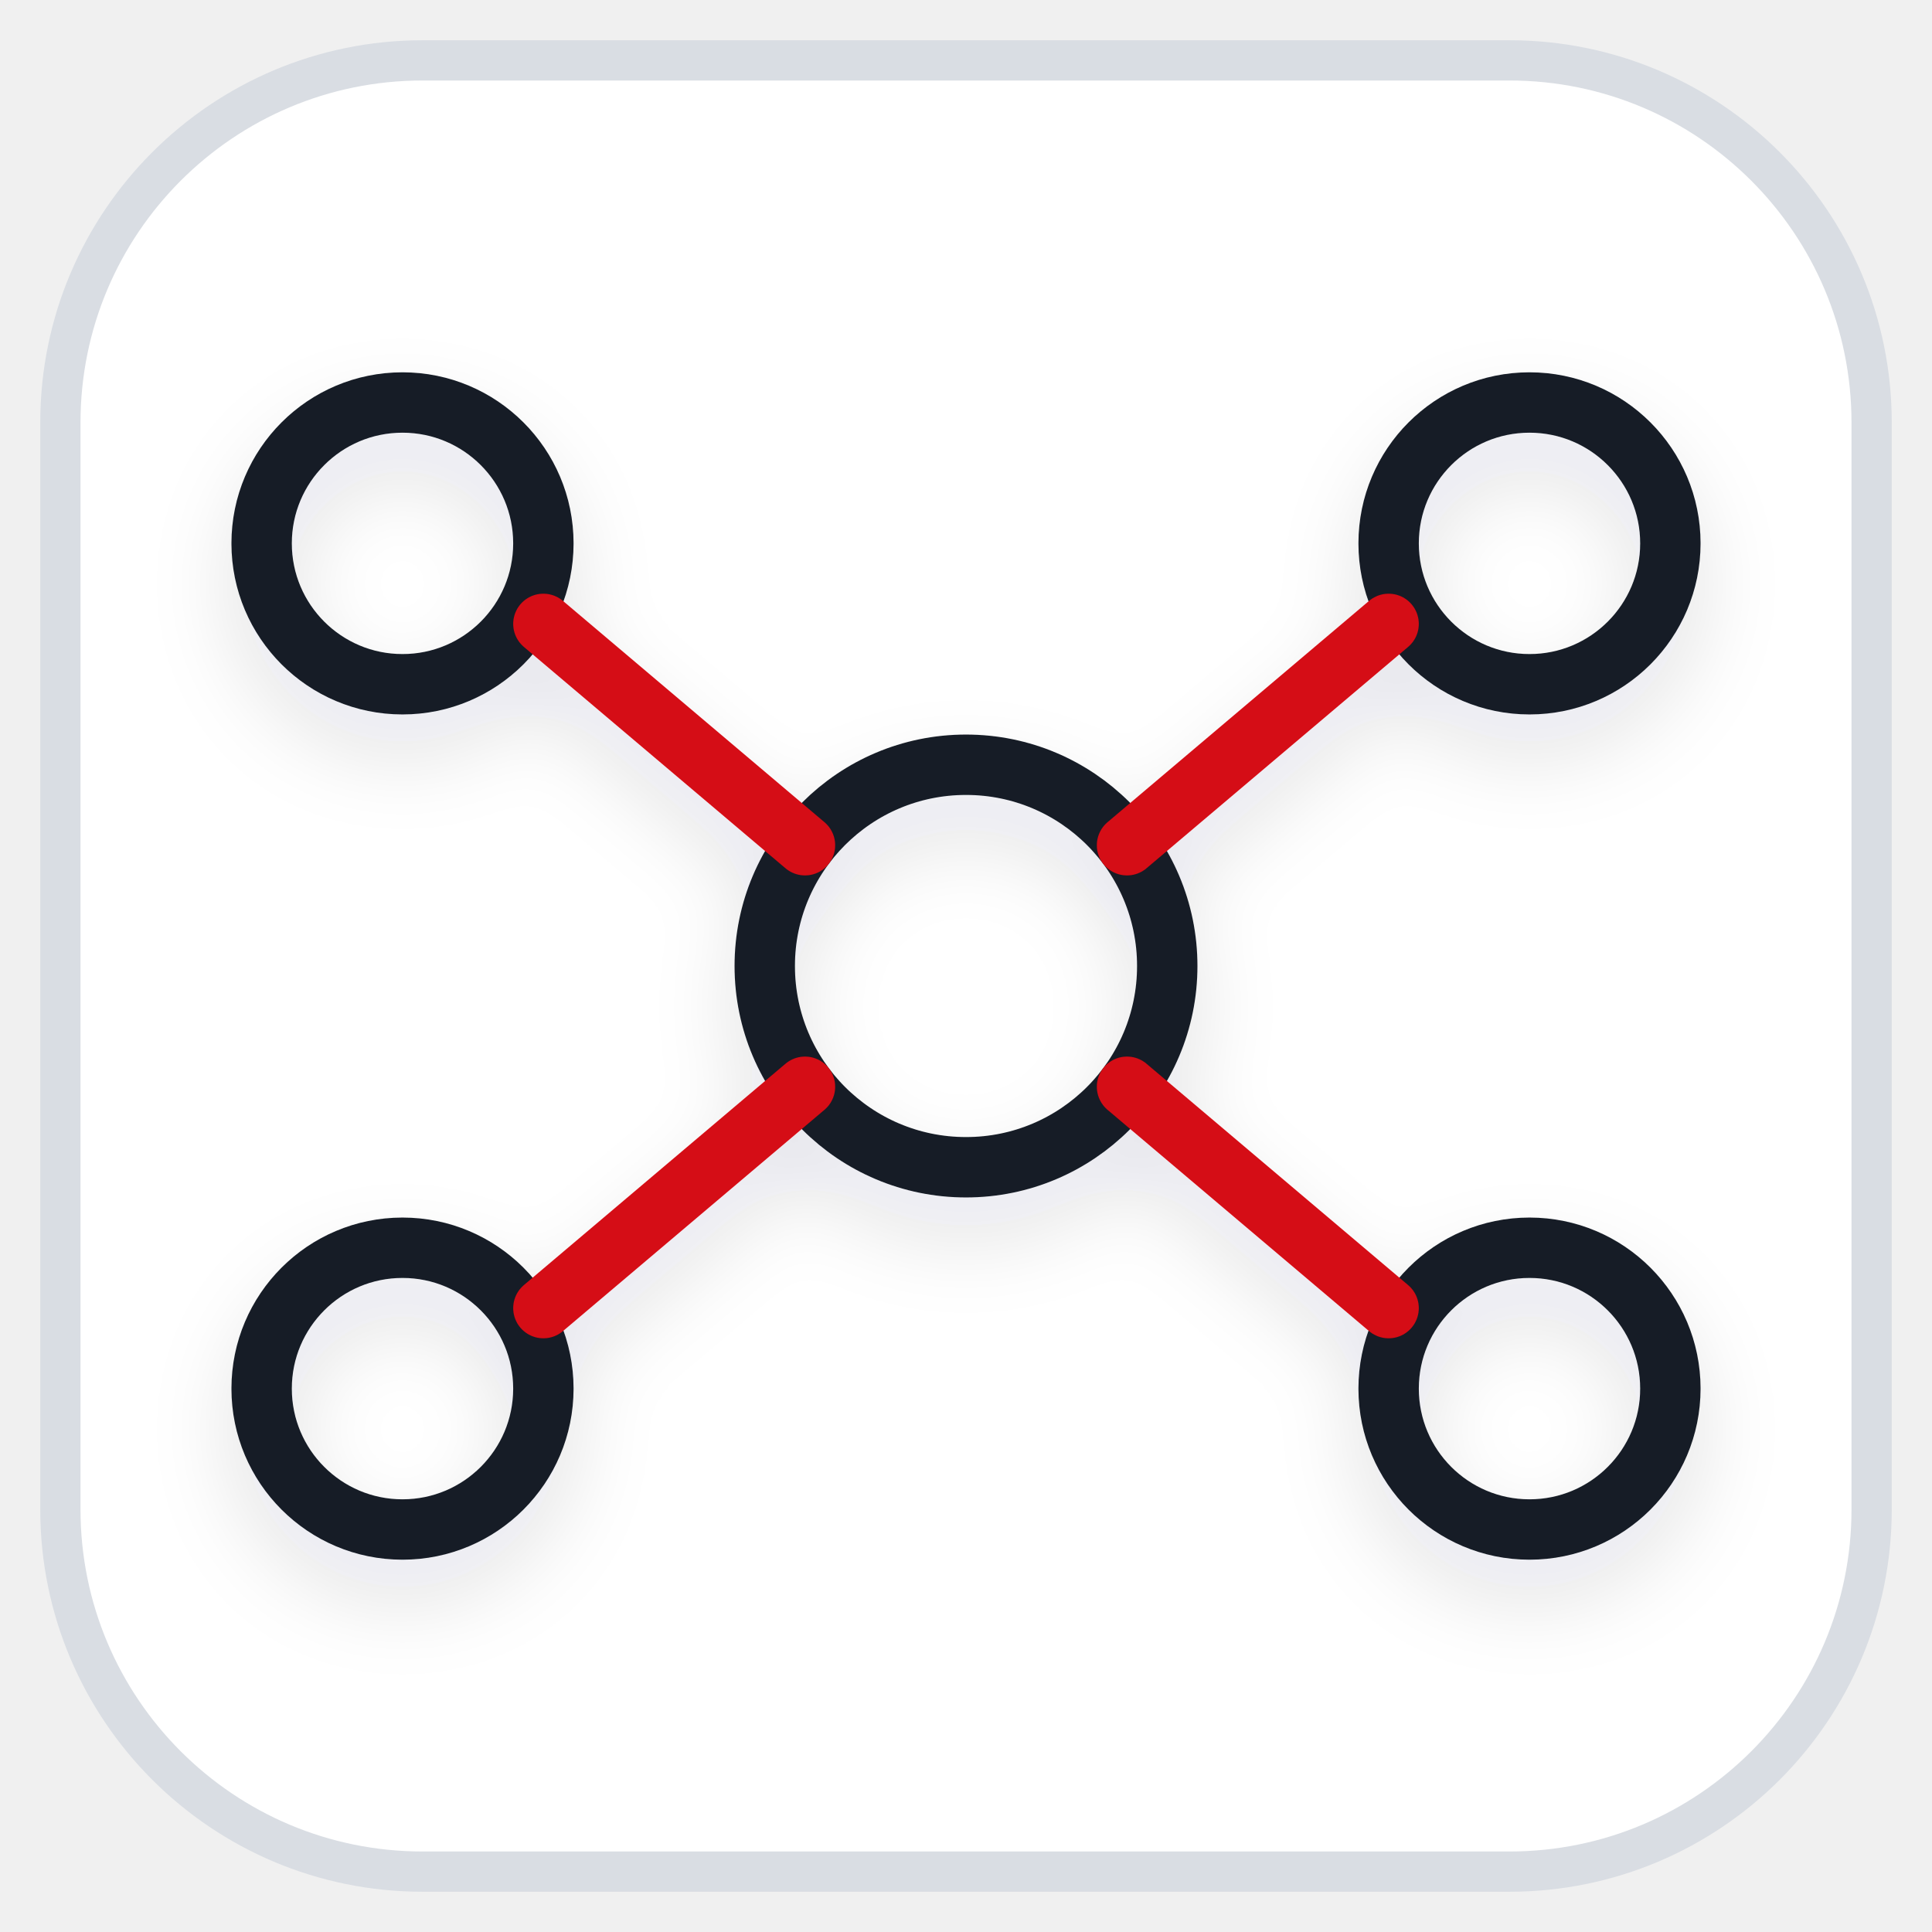
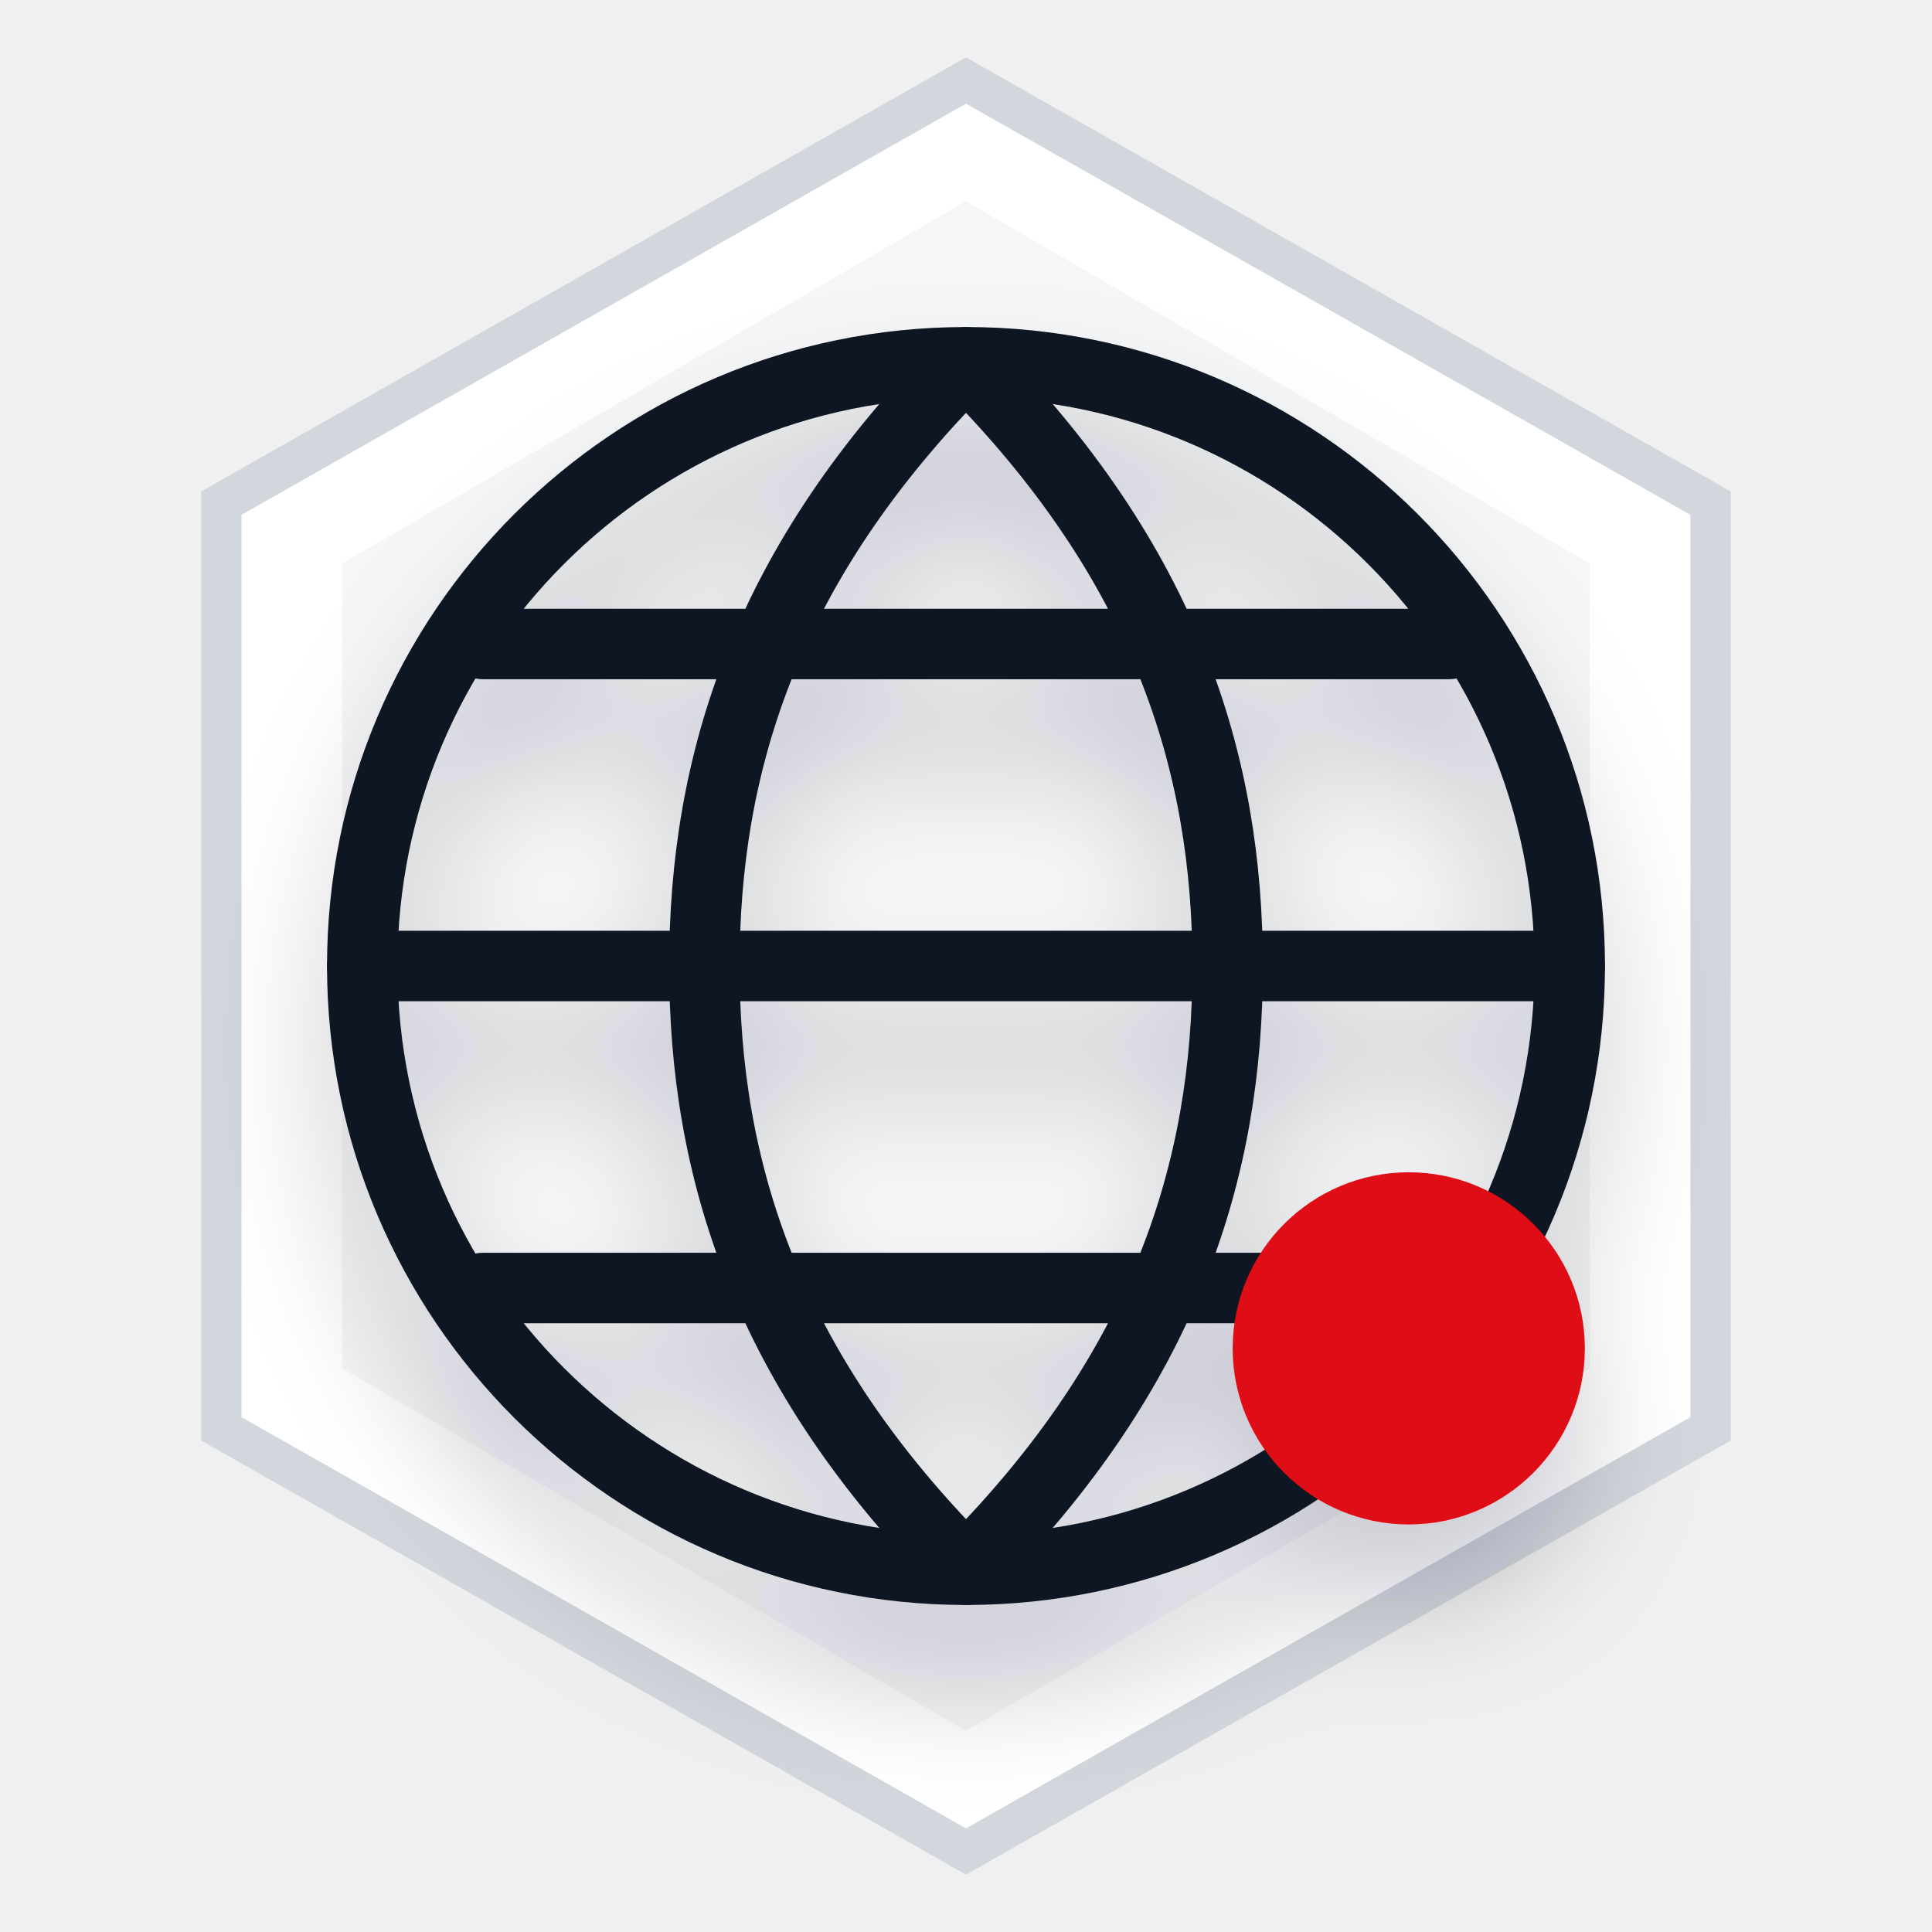
- <svg xmlns="http://www.w3.org/2000/svg" viewBox="0 0 96 96">
+ <svg xmlns="http://www.w3.org/2000/svg" viewBox="0 0 96 96" fill="none">
  <defs>
-     <filter id="s" x="-20%" y="-20%" width="140%" height="140%">
-       <feDropShadow dx="0" dy="2" stdDeviation="2" flood-color="#17202b" flood-opacity=".12" />
+     <filter id="shadow" x="-25%" y="-25%" width="150%" height="165%">
+       <feDropShadow dx="0" dy="4" stdDeviation="3" flood-color="#111720" flood-opacity=".2" />
    </filter>
  </defs>
-   <rect x="3" y="3" width="90" height="90" rx="18" fill="#fff" stroke="#d9dde3" stroke-width="2" />
-   <g fill="none" stroke="#171c25" stroke-width="3" stroke-linecap="round" stroke-linejoin="round" filter="url(#s)">
-     <circle cx="48" cy="48" r="10" />
-     <circle cx="20" cy="27" r="7" />
-     <circle cx="76" cy="27" r="7" />
-     <circle cx="20" cy="69" r="7" />
-     <circle cx="76" cy="69" r="7" />
-     <path class="accent" d="M27 31l13 11M69 31 56 42M27 65l13-11M69 65 56 54" />
+   <path d="M48 4 85 25v46L48 92 11 71V25L48 4Z" fill="#fff" stroke="#D2D7DE" stroke-width="2" />
+   <path d="M48 10 79 28v40L48 86 17 68V28L48 10Z" fill="#F5F6F8" />
+   <g filter="url(#shadow)" stroke="#111720" stroke-width="3.5" stroke-linecap="round" stroke-linejoin="round">
+     <circle cx="48" cy="48" r="30" />
+     <path d="M18 48h60M48 18c-10 10-13 20-13 30s3 20 13 30M48 18c10 10 13 20 13 30s-3 20-13 30M24 32h48M24 64h48" />
+     <circle class="red fill-red" cx="70" cy="67" r="7" />
  </g>
-   <style>.accent{stroke:#d50914}.accent-fill{fill:#d50914;stroke:#d50914}.white{stroke:#fff}</style>
+   <style>.red{stroke:#DF0712}.fill-red{fill:#DF0712}.fill-dark{fill:#111720}.white{stroke:#fff}</style>
</svg>
